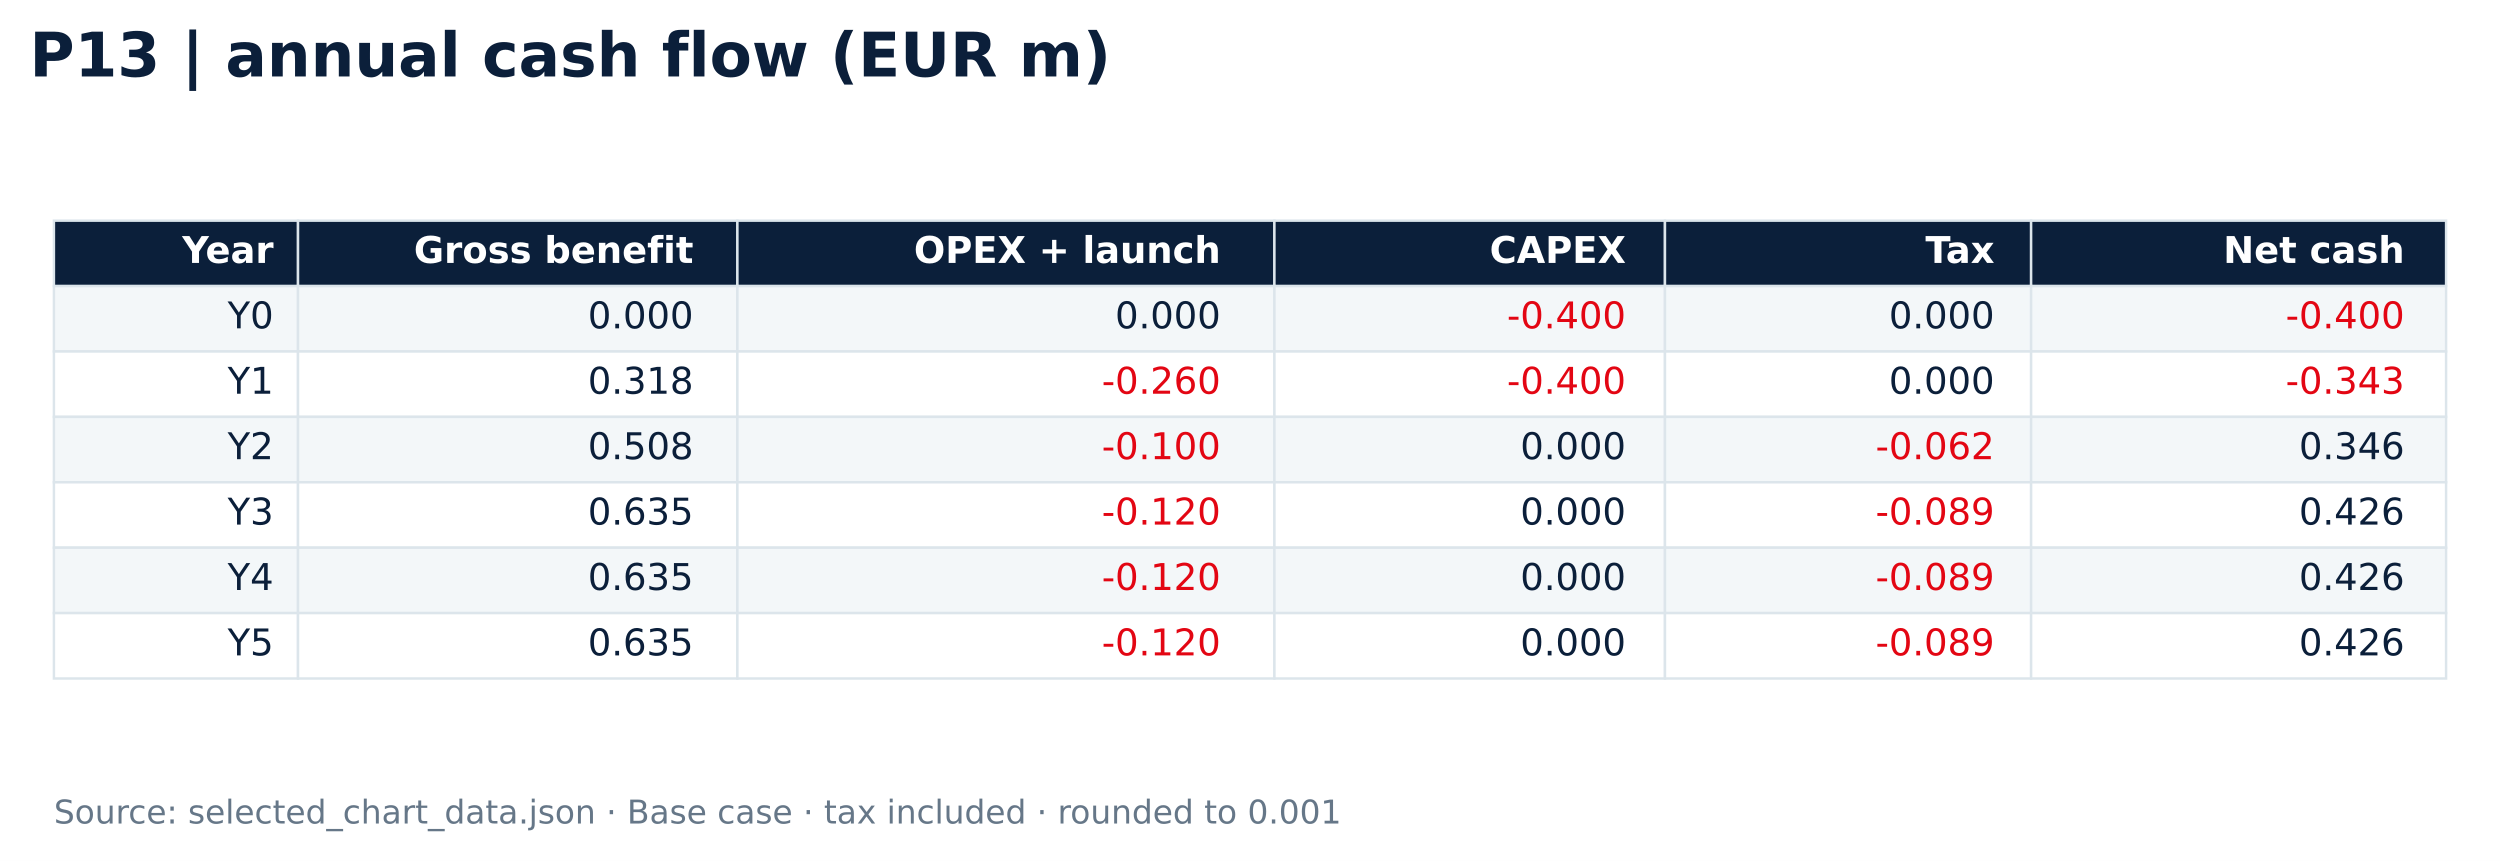
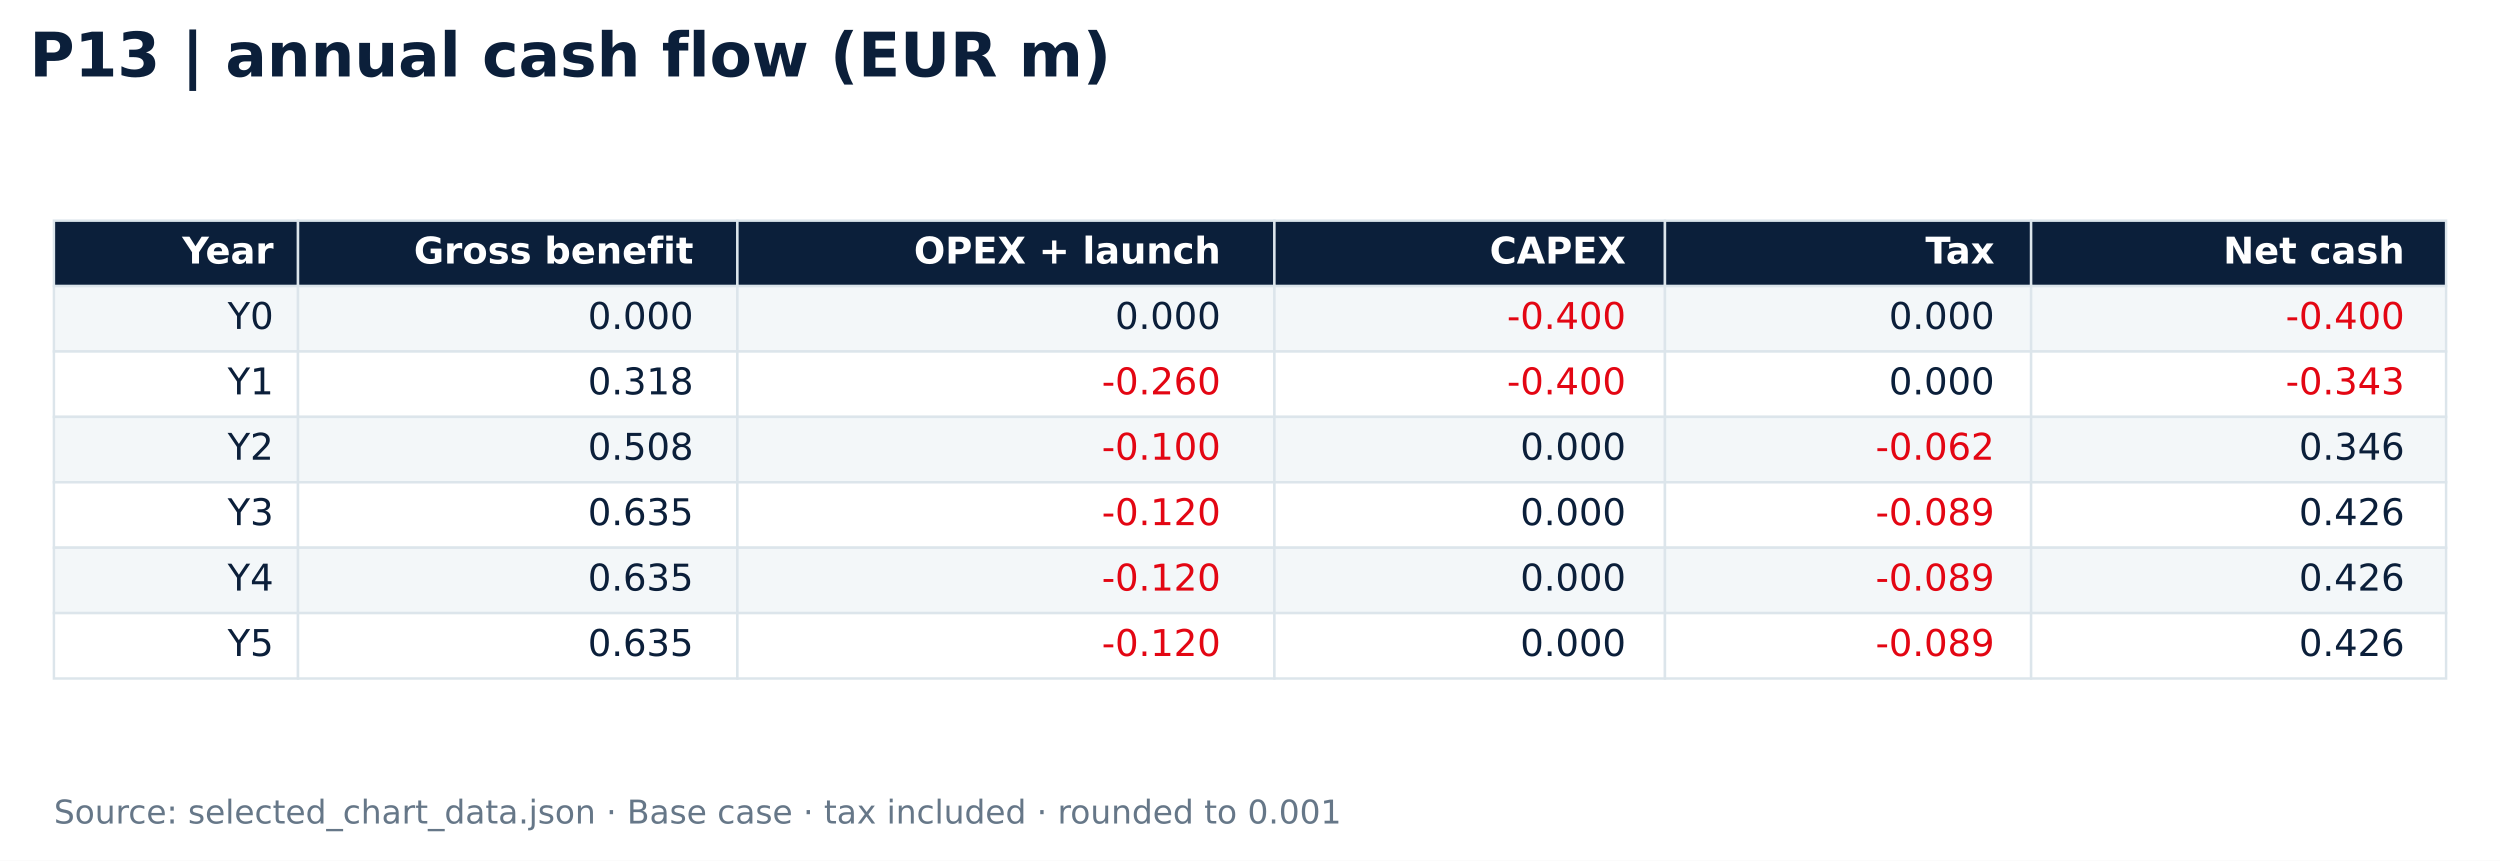
- <svg xmlns="http://www.w3.org/2000/svg" width="609.984pt" height="210.056pt" viewBox="0 0 609.984 210.056" version="1.1">
+ <svg xmlns="http://www.w3.org/2000/svg" width="609.984pt" height="210.02pt" viewBox="0 0 609.984 210.02" version="1.1">
  <defs>
    <style type="text/css">*{stroke-linejoin: round; stroke-linecap: butt}</style>
  </defs>
  <g id="figure_1">
    <g id="patch_1">
-       <path d="M 0 210.056  L 609.984 210.056  L 609.984 0  L 0 0  z " style="fill: #ffffff" />
+       <path d="M 0 210.02  L 609.984 210.02  L 609.984 0  L 0 0  z " style="fill: #ffffff" />
    </g>
    <g id="axes_1">
      <g id="table_1">
        <g id="patch_2">
          <path d="M 13.156 69.799  L 72.714 69.799  L 72.714 53.841  L 13.156 53.841  z " style="fill: #0b1f3a; stroke: #dce5eb; stroke-width: 0.6; stroke-linejoin: miter" />
        </g>
        <g id="text_1">
-           <text style="font-weight: 700; font-size: 9px; font-family: 'DejaVu Sans'; text-anchor: end; fill: #ffffff" x="66.758" y="64.158" transform="rotate(-0 66.7584 64.15785)">Year</text>
+           <text style="font-weight: 700; font-size: 9px; font-family: 'DejaVu Sans'; text-anchor: end; fill: #ffffff" x="66.758" y="64.303" transform="rotate(-0 66.7584 64.30339)">Year</text>
        </g>
        <g id="patch_3">
          <path d="M 72.714 69.799  L 179.919 69.799  L 179.919 53.841  L 72.714 53.841  z " style="fill: #0b1f3a; stroke: #dce5eb; stroke-width: 0.6; stroke-linejoin: miter" />
        </g>
        <g id="text_2">
-           <text style="font-weight: 700; font-size: 9px; font-family: 'DejaVu Sans'; text-anchor: end; fill: #ffffff" x="169.199" y="64.158" transform="rotate(-0 169.1988 64.1582)">Gross benefit</text>
+           <text style="font-weight: 700; font-size: 9px; font-family: 'DejaVu Sans'; text-anchor: end; fill: #ffffff" x="169.199" y="64.303" transform="rotate(-0 169.1988 64.30339)">Gross benefit</text>
        </g>
        <g id="patch_4">
          <path d="M 179.919 69.799  L 310.948 69.799  L 310.948 53.841  L 179.919 53.841  z " style="fill: #0b1f3a; stroke: #dce5eb; stroke-width: 0.6; stroke-linejoin: miter" />
        </g>
        <g id="text_3">
-           <text style="font-weight: 700; font-size: 9px; font-family: 'DejaVu Sans'; text-anchor: end; fill: #ffffff" x="297.845" y="64.158" transform="rotate(-0 297.845 64.1582)">OPEX + launch</text>
+           <text style="font-weight: 700; font-size: 9px; font-family: 'DejaVu Sans'; text-anchor: end; fill: #ffffff" x="297.845" y="64.303" transform="rotate(-0 297.845 64.30339)">OPEX + launch</text>
        </g>
        <g id="patch_5">
          <path d="M 310.948 69.799  L 406.241 69.799  L 406.241 53.841  L 310.948 53.841  z " style="fill: #0b1f3a; stroke: #dce5eb; stroke-width: 0.6; stroke-linejoin: miter" />
        </g>
        <g id="text_4">
-           <text style="font-weight: 700; font-size: 9px; font-family: 'DejaVu Sans'; text-anchor: end; fill: #ffffff" x="396.712" y="64.158" transform="rotate(-0 396.7119 64.15785)">CAPEX</text>
+           <text style="font-weight: 700; font-size: 9px; font-family: 'DejaVu Sans'; text-anchor: end; fill: #ffffff" x="396.712" y="64.303" transform="rotate(-0 396.7119 64.30339)">CAPEX</text>
        </g>
        <g id="patch_6">
          <path d="M 406.241 69.799  L 495.579 69.799  L 495.579 53.841  L 406.241 53.841  z " style="fill: #0b1f3a; stroke: #dce5eb; stroke-width: 0.6; stroke-linejoin: miter" />
        </g>
        <g id="text_5">
-           <text style="font-weight: 700; font-size: 9px; font-family: 'DejaVu Sans'; text-anchor: end; fill: #ffffff" x="486.645" y="64.158" transform="rotate(-0 486.6451 64.15785)">Tax</text>
+           <text style="font-weight: 700; font-size: 9px; font-family: 'DejaVu Sans'; text-anchor: end; fill: #ffffff" x="486.645" y="64.303" transform="rotate(-0 486.6451 64.30339)">Tax</text>
        </g>
        <g id="patch_7">
          <path d="M 495.579 69.799  L 596.828 69.799  L 596.828 53.841  L 495.579 53.841  z " style="fill: #0b1f3a; stroke: #dce5eb; stroke-width: 0.6; stroke-linejoin: miter" />
        </g>
        <g id="text_6">
-           <text style="font-weight: 700; font-size: 9px; font-family: 'DejaVu Sans'; text-anchor: end; fill: #ffffff" x="586.703" y="64.158" transform="rotate(-0 586.7032 64.1582)">Net cash</text>
+           <text style="font-weight: 700; font-size: 9px; font-family: 'DejaVu Sans'; text-anchor: end; fill: #ffffff" x="586.703" y="64.303" transform="rotate(-0 586.7032 64.30339)">Net cash</text>
        </g>
        <g id="patch_8">
          <path d="M 13.156 85.758  L 72.714 85.758  L 72.714 69.799  L 13.156 69.799  z " style="fill: #f3f7f9; stroke: #dce5eb; stroke-width: 0.6; stroke-linejoin: miter" />
        </g>
        <g id="text_7">
-           <text style="font-size: 9px; font-family: 'DejaVu Sans'; text-anchor: end; fill: #0b1f3a" x="66.758" y="80.116" transform="rotate(-0 66.7584 80.11629)">Y0</text>
+           <text style="font-size: 9px; font-family: 'DejaVu Sans'; text-anchor: end; fill: #0b1f3a" x="66.758" y="80.262" transform="rotate(-0 66.7584 80.26184)">Y0</text>
        </g>
        <g id="patch_9">
          <path d="M 72.714 85.758  L 179.919 85.758  L 179.919 69.799  L 72.714 69.799  z " style="fill: #f3f7f9; stroke: #dce5eb; stroke-width: 0.6; stroke-linejoin: miter" />
        </g>
        <g id="text_8">
-           <text style="font-size: 9px; font-family: 'DejaVu Sans'; text-anchor: end; fill: #0b1f3a" x="169.199" y="80.116" transform="rotate(-0 169.1988 80.11629)">0.000</text>
+           <text style="font-size: 9px; font-family: 'DejaVu Sans'; text-anchor: end; fill: #0b1f3a" x="169.199" y="80.262" transform="rotate(-0 169.1988 80.26184)">0.000</text>
        </g>
        <g id="patch_10">
          <path d="M 179.919 85.758  L 310.948 85.758  L 310.948 69.799  L 179.919 69.799  z " style="fill: #f3f7f9; stroke: #dce5eb; stroke-width: 0.6; stroke-linejoin: miter" />
        </g>
        <g id="text_9">
-           <text style="font-size: 9px; font-family: 'DejaVu Sans'; text-anchor: end; fill: #0b1f3a" x="297.845" y="80.116" transform="rotate(-0 297.845 80.11629)">0.000</text>
+           <text style="font-size: 9px; font-family: 'DejaVu Sans'; text-anchor: end; fill: #0b1f3a" x="297.845" y="80.262" transform="rotate(-0 297.845 80.26184)">0.000</text>
        </g>
        <g id="patch_11">
          <path d="M 310.948 85.758  L 406.241 85.758  L 406.241 69.799  L 310.948 69.799  z " style="fill: #f3f7f9; stroke: #dce5eb; stroke-width: 0.6; stroke-linejoin: miter" />
        </g>
        <g id="text_10">
-           <text style="font-size: 9px; font-family: 'DejaVu Sans'; text-anchor: end; fill: #e30613" x="396.712" y="80.116" transform="rotate(-0 396.7119 80.11629)">-0.400</text>
+           <text style="font-size: 9px; font-family: 'DejaVu Sans'; text-anchor: end; fill: #e30613" x="396.712" y="80.262" transform="rotate(-0 396.7119 80.26184)">-0.400</text>
        </g>
        <g id="patch_12">
          <path d="M 406.241 85.758  L 495.579 85.758  L 495.579 69.799  L 406.241 69.799  z " style="fill: #f3f7f9; stroke: #dce5eb; stroke-width: 0.6; stroke-linejoin: miter" />
        </g>
        <g id="text_11">
-           <text style="font-size: 9px; font-family: 'DejaVu Sans'; text-anchor: end; fill: #0b1f3a" x="486.645" y="80.116" transform="rotate(-0 486.6451 80.11629)">0.000</text>
+           <text style="font-size: 9px; font-family: 'DejaVu Sans'; text-anchor: end; fill: #0b1f3a" x="486.645" y="80.262" transform="rotate(-0 486.6451 80.26184)">0.000</text>
        </g>
        <g id="patch_13">
          <path d="M 495.579 85.758  L 596.828 85.758  L 596.828 69.799  L 495.579 69.799  z " style="fill: #f3f7f9; stroke: #dce5eb; stroke-width: 0.6; stroke-linejoin: miter" />
        </g>
        <g id="text_12">
-           <text style="font-size: 9px; font-family: 'DejaVu Sans'; text-anchor: end; fill: #e30613" x="586.703" y="80.116" transform="rotate(-0 586.7032 80.11629)">-0.400</text>
+           <text style="font-size: 9px; font-family: 'DejaVu Sans'; text-anchor: end; fill: #e30613" x="586.703" y="80.262" transform="rotate(-0 586.7032 80.26184)">-0.400</text>
        </g>
        <g id="patch_14">
          <path d="M 13.156 101.716  L 72.714 101.716  L 72.714 85.758  L 13.156 85.758  z " style="fill: #ffffff; stroke: #dce5eb; stroke-width: 0.6; stroke-linejoin: miter" />
        </g>
        <g id="text_13">
-           <text style="font-size: 9px; font-family: 'DejaVu Sans'; text-anchor: end; fill: #0b1f3a" x="66.758" y="96.075" transform="rotate(-0 66.7584 96.07473)">Y1</text>
+           <text style="font-size: 9px; font-family: 'DejaVu Sans'; text-anchor: end; fill: #0b1f3a" x="66.758" y="96.22" transform="rotate(-0 66.7584 96.22028)">Y1</text>
        </g>
        <g id="patch_15">
          <path d="M 72.714 101.716  L 179.919 101.716  L 179.919 85.758  L 72.714 85.758  z " style="fill: #ffffff; stroke: #dce5eb; stroke-width: 0.6; stroke-linejoin: miter" />
        </g>
        <g id="text_14">
-           <text style="font-size: 9px; font-family: 'DejaVu Sans'; text-anchor: end; fill: #0b1f3a" x="169.199" y="96.075" transform="rotate(-0 169.1988 96.07473)">0.318</text>
+           <text style="font-size: 9px; font-family: 'DejaVu Sans'; text-anchor: end; fill: #0b1f3a" x="169.199" y="96.22" transform="rotate(-0 169.1988 96.22028)">0.318</text>
        </g>
        <g id="patch_16">
          <path d="M 179.919 101.716  L 310.948 101.716  L 310.948 85.758  L 179.919 85.758  z " style="fill: #ffffff; stroke: #dce5eb; stroke-width: 0.6; stroke-linejoin: miter" />
        </g>
        <g id="text_15">
-           <text style="font-size: 9px; font-family: 'DejaVu Sans'; text-anchor: end; fill: #e30613" x="297.845" y="96.075" transform="rotate(-0 297.845 96.07473)">-0.260</text>
+           <text style="font-size: 9px; font-family: 'DejaVu Sans'; text-anchor: end; fill: #e30613" x="297.845" y="96.22" transform="rotate(-0 297.845 96.22028)">-0.260</text>
        </g>
        <g id="patch_17">
          <path d="M 310.948 101.716  L 406.241 101.716  L 406.241 85.758  L 310.948 85.758  z " style="fill: #ffffff; stroke: #dce5eb; stroke-width: 0.6; stroke-linejoin: miter" />
        </g>
        <g id="text_16">
-           <text style="font-size: 9px; font-family: 'DejaVu Sans'; text-anchor: end; fill: #e30613" x="396.712" y="96.075" transform="rotate(-0 396.7119 96.07473)">-0.400</text>
+           <text style="font-size: 9px; font-family: 'DejaVu Sans'; text-anchor: end; fill: #e30613" x="396.712" y="96.22" transform="rotate(-0 396.7119 96.22028)">-0.400</text>
        </g>
        <g id="patch_18">
          <path d="M 406.241 101.716  L 495.579 101.716  L 495.579 85.758  L 406.241 85.758  z " style="fill: #ffffff; stroke: #dce5eb; stroke-width: 0.6; stroke-linejoin: miter" />
        </g>
        <g id="text_17">
-           <text style="font-size: 9px; font-family: 'DejaVu Sans'; text-anchor: end; fill: #0b1f3a" x="486.645" y="96.075" transform="rotate(-0 486.6451 96.07473)">0.000</text>
+           <text style="font-size: 9px; font-family: 'DejaVu Sans'; text-anchor: end; fill: #0b1f3a" x="486.645" y="96.22" transform="rotate(-0 486.6451 96.22028)">0.000</text>
        </g>
        <g id="patch_19">
          <path d="M 495.579 101.716  L 596.828 101.716  L 596.828 85.758  L 495.579 85.758  z " style="fill: #ffffff; stroke: #dce5eb; stroke-width: 0.6; stroke-linejoin: miter" />
        </g>
        <g id="text_18">
-           <text style="font-size: 9px; font-family: 'DejaVu Sans'; text-anchor: end; fill: #e30613" x="586.703" y="96.075" transform="rotate(-0 586.7032 96.07473)">-0.343</text>
+           <text style="font-size: 9px; font-family: 'DejaVu Sans'; text-anchor: end; fill: #e30613" x="586.703" y="96.22" transform="rotate(-0 586.7032 96.22028)">-0.343</text>
        </g>
        <g id="patch_20">
          <path d="M 13.156 117.675  L 72.714 117.675  L 72.714 101.716  L 13.156 101.716  z " style="fill: #f3f7f9; stroke: #dce5eb; stroke-width: 0.6; stroke-linejoin: miter" />
        </g>
        <g id="text_19">
-           <text style="font-size: 9px; font-family: 'DejaVu Sans'; text-anchor: end; fill: #0b1f3a" x="66.758" y="112.033" transform="rotate(-0 66.7584 112.0332)">Y2</text>
+           <text style="font-size: 9px; font-family: 'DejaVu Sans'; text-anchor: end; fill: #0b1f3a" x="66.758" y="112.179" transform="rotate(-0 66.7584 112.1787)">Y2</text>
        </g>
        <g id="patch_21">
          <path d="M 72.714 117.675  L 179.919 117.675  L 179.919 101.716  L 72.714 101.716  z " style="fill: #f3f7f9; stroke: #dce5eb; stroke-width: 0.6; stroke-linejoin: miter" />
        </g>
        <g id="text_20">
-           <text style="font-size: 9px; font-family: 'DejaVu Sans'; text-anchor: end; fill: #0b1f3a" x="169.199" y="112.033" transform="rotate(-0 169.1988 112.0332)">0.508</text>
+           <text style="font-size: 9px; font-family: 'DejaVu Sans'; text-anchor: end; fill: #0b1f3a" x="169.199" y="112.179" transform="rotate(-0 169.1988 112.1787)">0.508</text>
        </g>
        <g id="patch_22">
          <path d="M 179.919 117.675  L 310.948 117.675  L 310.948 101.716  L 179.919 101.716  z " style="fill: #f3f7f9; stroke: #dce5eb; stroke-width: 0.6; stroke-linejoin: miter" />
        </g>
        <g id="text_21">
-           <text style="font-size: 9px; font-family: 'DejaVu Sans'; text-anchor: end; fill: #e30613" x="297.845" y="112.033" transform="rotate(-0 297.845 112.0332)">-0.100</text>
+           <text style="font-size: 9px; font-family: 'DejaVu Sans'; text-anchor: end; fill: #e30613" x="297.845" y="112.179" transform="rotate(-0 297.845 112.1787)">-0.100</text>
        </g>
        <g id="patch_23">
          <path d="M 310.948 117.675  L 406.241 117.675  L 406.241 101.716  L 310.948 101.716  z " style="fill: #f3f7f9; stroke: #dce5eb; stroke-width: 0.6; stroke-linejoin: miter" />
        </g>
        <g id="text_22">
-           <text style="font-size: 9px; font-family: 'DejaVu Sans'; text-anchor: end; fill: #0b1f3a" x="396.712" y="112.033" transform="rotate(-0 396.7119 112.0332)">0.000</text>
+           <text style="font-size: 9px; font-family: 'DejaVu Sans'; text-anchor: end; fill: #0b1f3a" x="396.712" y="112.179" transform="rotate(-0 396.7119 112.1787)">0.000</text>
        </g>
        <g id="patch_24">
          <path d="M 406.241 117.675  L 495.579 117.675  L 495.579 101.716  L 406.241 101.716  z " style="fill: #f3f7f9; stroke: #dce5eb; stroke-width: 0.6; stroke-linejoin: miter" />
        </g>
        <g id="text_23">
-           <text style="font-size: 9px; font-family: 'DejaVu Sans'; text-anchor: end; fill: #e30613" x="486.645" y="112.033" transform="rotate(-0 486.6451 112.0332)">-0.062</text>
+           <text style="font-size: 9px; font-family: 'DejaVu Sans'; text-anchor: end; fill: #e30613" x="486.645" y="112.179" transform="rotate(-0 486.6451 112.1787)">-0.062</text>
        </g>
        <g id="patch_25">
          <path d="M 495.579 117.675  L 596.828 117.675  L 596.828 101.716  L 495.579 101.716  z " style="fill: #f3f7f9; stroke: #dce5eb; stroke-width: 0.6; stroke-linejoin: miter" />
        </g>
        <g id="text_24">
-           <text style="font-size: 9px; font-family: 'DejaVu Sans'; text-anchor: end; fill: #0b1f3a" x="586.703" y="112.033" transform="rotate(-0 586.7032 112.0332)">0.346</text>
+           <text style="font-size: 9px; font-family: 'DejaVu Sans'; text-anchor: end; fill: #0b1f3a" x="586.703" y="112.179" transform="rotate(-0 586.7032 112.1787)">0.346</text>
        </g>
        <g id="patch_26">
          <path d="M 13.156 133.633  L 72.714 133.633  L 72.714 117.675  L 13.156 117.675  z " style="fill: #ffffff; stroke: #dce5eb; stroke-width: 0.6; stroke-linejoin: miter" />
        </g>
        <g id="text_25">
-           <text style="font-size: 9px; font-family: 'DejaVu Sans'; text-anchor: end; fill: #0b1f3a" x="66.758" y="127.992" transform="rotate(-0 66.7584 127.9916)">Y3</text>
+           <text style="font-size: 9px; font-family: 'DejaVu Sans'; text-anchor: end; fill: #0b1f3a" x="66.758" y="128.137" transform="rotate(-0 66.7584 128.1372)">Y3</text>
        </g>
        <g id="patch_27">
          <path d="M 72.714 133.633  L 179.919 133.633  L 179.919 117.675  L 72.714 117.675  z " style="fill: #ffffff; stroke: #dce5eb; stroke-width: 0.6; stroke-linejoin: miter" />
        </g>
        <g id="text_26">
-           <text style="font-size: 9px; font-family: 'DejaVu Sans'; text-anchor: end; fill: #0b1f3a" x="169.199" y="127.992" transform="rotate(-0 169.1988 127.9916)">0.635</text>
+           <text style="font-size: 9px; font-family: 'DejaVu Sans'; text-anchor: end; fill: #0b1f3a" x="169.199" y="128.137" transform="rotate(-0 169.1988 128.1372)">0.635</text>
        </g>
        <g id="patch_28">
          <path d="M 179.919 133.633  L 310.948 133.633  L 310.948 117.675  L 179.919 117.675  z " style="fill: #ffffff; stroke: #dce5eb; stroke-width: 0.6; stroke-linejoin: miter" />
        </g>
        <g id="text_27">
-           <text style="font-size: 9px; font-family: 'DejaVu Sans'; text-anchor: end; fill: #e30613" x="297.845" y="127.992" transform="rotate(-0 297.845 127.9916)">-0.120</text>
+           <text style="font-size: 9px; font-family: 'DejaVu Sans'; text-anchor: end; fill: #e30613" x="297.845" y="128.137" transform="rotate(-0 297.845 128.1372)">-0.120</text>
        </g>
        <g id="patch_29">
          <path d="M 310.948 133.633  L 406.241 133.633  L 406.241 117.675  L 310.948 117.675  z " style="fill: #ffffff; stroke: #dce5eb; stroke-width: 0.6; stroke-linejoin: miter" />
        </g>
        <g id="text_28">
-           <text style="font-size: 9px; font-family: 'DejaVu Sans'; text-anchor: end; fill: #0b1f3a" x="396.712" y="127.992" transform="rotate(-0 396.7119 127.9916)">0.000</text>
+           <text style="font-size: 9px; font-family: 'DejaVu Sans'; text-anchor: end; fill: #0b1f3a" x="396.712" y="128.137" transform="rotate(-0 396.7119 128.1372)">0.000</text>
        </g>
        <g id="patch_30">
          <path d="M 406.241 133.633  L 495.579 133.633  L 495.579 117.675  L 406.241 117.675  z " style="fill: #ffffff; stroke: #dce5eb; stroke-width: 0.6; stroke-linejoin: miter" />
        </g>
        <g id="text_29">
-           <text style="font-size: 9px; font-family: 'DejaVu Sans'; text-anchor: end; fill: #e30613" x="486.645" y="127.992" transform="rotate(-0 486.6451 127.9916)">-0.089</text>
+           <text style="font-size: 9px; font-family: 'DejaVu Sans'; text-anchor: end; fill: #e30613" x="486.645" y="128.137" transform="rotate(-0 486.6451 128.1372)">-0.089</text>
        </g>
        <g id="patch_31">
          <path d="M 495.579 133.633  L 596.828 133.633  L 596.828 117.675  L 495.579 117.675  z " style="fill: #ffffff; stroke: #dce5eb; stroke-width: 0.6; stroke-linejoin: miter" />
        </g>
        <g id="text_30">
-           <text style="font-size: 9px; font-family: 'DejaVu Sans'; text-anchor: end; fill: #0b1f3a" x="586.703" y="127.992" transform="rotate(-0 586.7032 127.9916)">0.426</text>
+           <text style="font-size: 9px; font-family: 'DejaVu Sans'; text-anchor: end; fill: #0b1f3a" x="586.703" y="128.137" transform="rotate(-0 586.7032 128.1372)">0.426</text>
        </g>
        <g id="patch_32">
          <path d="M 13.156 149.591  L 72.714 149.591  L 72.714 133.633  L 13.156 133.633  z " style="fill: #f3f7f9; stroke: #dce5eb; stroke-width: 0.6; stroke-linejoin: miter" />
        </g>
        <g id="text_31">
-           <text style="font-size: 9px; font-family: 'DejaVu Sans'; text-anchor: end; fill: #0b1f3a" x="66.758" y="143.95" transform="rotate(-0 66.7584 143.9501)">Y4</text>
+           <text style="font-size: 9px; font-family: 'DejaVu Sans'; text-anchor: end; fill: #0b1f3a" x="66.758" y="144.096" transform="rotate(-0 66.7584 144.0956)">Y4</text>
        </g>
        <g id="patch_33">
          <path d="M 72.714 149.591  L 179.919 149.591  L 179.919 133.633  L 72.714 133.633  z " style="fill: #f3f7f9; stroke: #dce5eb; stroke-width: 0.6; stroke-linejoin: miter" />
        </g>
        <g id="text_32">
-           <text style="font-size: 9px; font-family: 'DejaVu Sans'; text-anchor: end; fill: #0b1f3a" x="169.199" y="143.95" transform="rotate(-0 169.1988 143.9501)">0.635</text>
+           <text style="font-size: 9px; font-family: 'DejaVu Sans'; text-anchor: end; fill: #0b1f3a" x="169.199" y="144.096" transform="rotate(-0 169.1988 144.0956)">0.635</text>
        </g>
        <g id="patch_34">
          <path d="M 179.919 149.591  L 310.948 149.591  L 310.948 133.633  L 179.919 133.633  z " style="fill: #f3f7f9; stroke: #dce5eb; stroke-width: 0.6; stroke-linejoin: miter" />
        </g>
        <g id="text_33">
-           <text style="font-size: 9px; font-family: 'DejaVu Sans'; text-anchor: end; fill: #e30613" x="297.845" y="143.95" transform="rotate(-0 297.845 143.9501)">-0.120</text>
+           <text style="font-size: 9px; font-family: 'DejaVu Sans'; text-anchor: end; fill: #e30613" x="297.845" y="144.096" transform="rotate(-0 297.845 144.0956)">-0.120</text>
        </g>
        <g id="patch_35">
          <path d="M 310.948 149.591  L 406.241 149.591  L 406.241 133.633  L 310.948 133.633  z " style="fill: #f3f7f9; stroke: #dce5eb; stroke-width: 0.6; stroke-linejoin: miter" />
        </g>
        <g id="text_34">
-           <text style="font-size: 9px; font-family: 'DejaVu Sans'; text-anchor: end; fill: #0b1f3a" x="396.712" y="143.95" transform="rotate(-0 396.7119 143.9501)">0.000</text>
+           <text style="font-size: 9px; font-family: 'DejaVu Sans'; text-anchor: end; fill: #0b1f3a" x="396.712" y="144.096" transform="rotate(-0 396.7119 144.0956)">0.000</text>
        </g>
        <g id="patch_36">
          <path d="M 406.241 149.591  L 495.579 149.591  L 495.579 133.633  L 406.241 133.633  z " style="fill: #f3f7f9; stroke: #dce5eb; stroke-width: 0.6; stroke-linejoin: miter" />
        </g>
        <g id="text_35">
-           <text style="font-size: 9px; font-family: 'DejaVu Sans'; text-anchor: end; fill: #e30613" x="486.645" y="143.95" transform="rotate(-0 486.6451 143.9501)">-0.089</text>
+           <text style="font-size: 9px; font-family: 'DejaVu Sans'; text-anchor: end; fill: #e30613" x="486.645" y="144.096" transform="rotate(-0 486.6451 144.0956)">-0.089</text>
        </g>
        <g id="patch_37">
          <path d="M 495.579 149.591  L 596.828 149.591  L 596.828 133.633  L 495.579 133.633  z " style="fill: #f3f7f9; stroke: #dce5eb; stroke-width: 0.6; stroke-linejoin: miter" />
        </g>
        <g id="text_36">
-           <text style="font-size: 9px; font-family: 'DejaVu Sans'; text-anchor: end; fill: #0b1f3a" x="586.703" y="143.95" transform="rotate(-0 586.7032 143.9501)">0.426</text>
+           <text style="font-size: 9px; font-family: 'DejaVu Sans'; text-anchor: end; fill: #0b1f3a" x="586.703" y="144.096" transform="rotate(-0 586.7032 144.0956)">0.426</text>
        </g>
        <g id="patch_38">
          <path d="M 13.156 165.55  L 72.714 165.55  L 72.714 149.591  L 13.156 149.591  z " style="fill: #ffffff; stroke: #dce5eb; stroke-width: 0.6; stroke-linejoin: miter" />
        </g>
        <g id="text_37">
-           <text style="font-size: 9px; font-family: 'DejaVu Sans'; text-anchor: end; fill: #0b1f3a" x="66.758" y="159.908" transform="rotate(-0 66.7584 159.9085)">Y5</text>
+           <text style="font-size: 9px; font-family: 'DejaVu Sans'; text-anchor: end; fill: #0b1f3a" x="66.758" y="160.054" transform="rotate(-0 66.7584 160.054)">Y5</text>
        </g>
        <g id="patch_39">
          <path d="M 72.714 165.55  L 179.919 165.55  L 179.919 149.591  L 72.714 149.591  z " style="fill: #ffffff; stroke: #dce5eb; stroke-width: 0.6; stroke-linejoin: miter" />
        </g>
        <g id="text_38">
-           <text style="font-size: 9px; font-family: 'DejaVu Sans'; text-anchor: end; fill: #0b1f3a" x="169.199" y="159.908" transform="rotate(-0 169.1988 159.9085)">0.635</text>
+           <text style="font-size: 9px; font-family: 'DejaVu Sans'; text-anchor: end; fill: #0b1f3a" x="169.199" y="160.054" transform="rotate(-0 169.1988 160.054)">0.635</text>
        </g>
        <g id="patch_40">
          <path d="M 179.919 165.55  L 310.948 165.55  L 310.948 149.591  L 179.919 149.591  z " style="fill: #ffffff; stroke: #dce5eb; stroke-width: 0.6; stroke-linejoin: miter" />
        </g>
        <g id="text_39">
-           <text style="font-size: 9px; font-family: 'DejaVu Sans'; text-anchor: end; fill: #e30613" x="297.845" y="159.908" transform="rotate(-0 297.845 159.9085)">-0.120</text>
+           <text style="font-size: 9px; font-family: 'DejaVu Sans'; text-anchor: end; fill: #e30613" x="297.845" y="160.054" transform="rotate(-0 297.845 160.054)">-0.120</text>
        </g>
        <g id="patch_41">
          <path d="M 310.948 165.55  L 406.241 165.55  L 406.241 149.591  L 310.948 149.591  z " style="fill: #ffffff; stroke: #dce5eb; stroke-width: 0.6; stroke-linejoin: miter" />
        </g>
        <g id="text_40">
-           <text style="font-size: 9px; font-family: 'DejaVu Sans'; text-anchor: end; fill: #0b1f3a" x="396.712" y="159.908" transform="rotate(-0 396.7119 159.9085)">0.000</text>
+           <text style="font-size: 9px; font-family: 'DejaVu Sans'; text-anchor: end; fill: #0b1f3a" x="396.712" y="160.054" transform="rotate(-0 396.7119 160.054)">0.000</text>
        </g>
        <g id="patch_42">
          <path d="M 406.241 165.55  L 495.579 165.55  L 495.579 149.591  L 406.241 149.591  z " style="fill: #ffffff; stroke: #dce5eb; stroke-width: 0.6; stroke-linejoin: miter" />
        </g>
        <g id="text_41">
-           <text style="font-size: 9px; font-family: 'DejaVu Sans'; text-anchor: end; fill: #e30613" x="486.645" y="159.908" transform="rotate(-0 486.6451 159.9085)">-0.089</text>
+           <text style="font-size: 9px; font-family: 'DejaVu Sans'; text-anchor: end; fill: #e30613" x="486.645" y="160.054" transform="rotate(-0 486.6451 160.054)">-0.089</text>
        </g>
        <g id="patch_43">
          <path d="M 495.579 165.55  L 596.828 165.55  L 596.828 149.591  L 495.579 149.591  z " style="fill: #ffffff; stroke: #dce5eb; stroke-width: 0.6; stroke-linejoin: miter" />
        </g>
        <g id="text_42">
-           <text style="font-size: 9px; font-family: 'DejaVu Sans'; text-anchor: end; fill: #0b1f3a" x="586.703" y="159.908" transform="rotate(-0 586.7032 159.9085)">0.426</text>
+           <text style="font-size: 9px; font-family: 'DejaVu Sans'; text-anchor: end; fill: #0b1f3a" x="586.703" y="160.054" transform="rotate(-0 586.7032 160.054)">0.426</text>
        </g>
      </g>
      <g id="text_43">
        <text style="font-size: 8px; font-family: 'DejaVu Sans'; text-anchor: start; fill: #667788" x="13.156" y="200.934" transform="rotate(-0 13.15584 200.9337)">Source: selected_chart_data.json · Base case · tax included · rounded to 0.001</text>
      </g>
      <g id="text_44">
        <text style="font-weight: 700; font-size: 15px; font-family: 'DejaVu Sans'; text-anchor: start; fill: #0b1f3a" x="7.2" y="18.663" transform="rotate(-0 7.2 18.66328)">P13 | annual cash flow (EUR m)</text>
      </g>
    </g>
  </g>
</svg>
